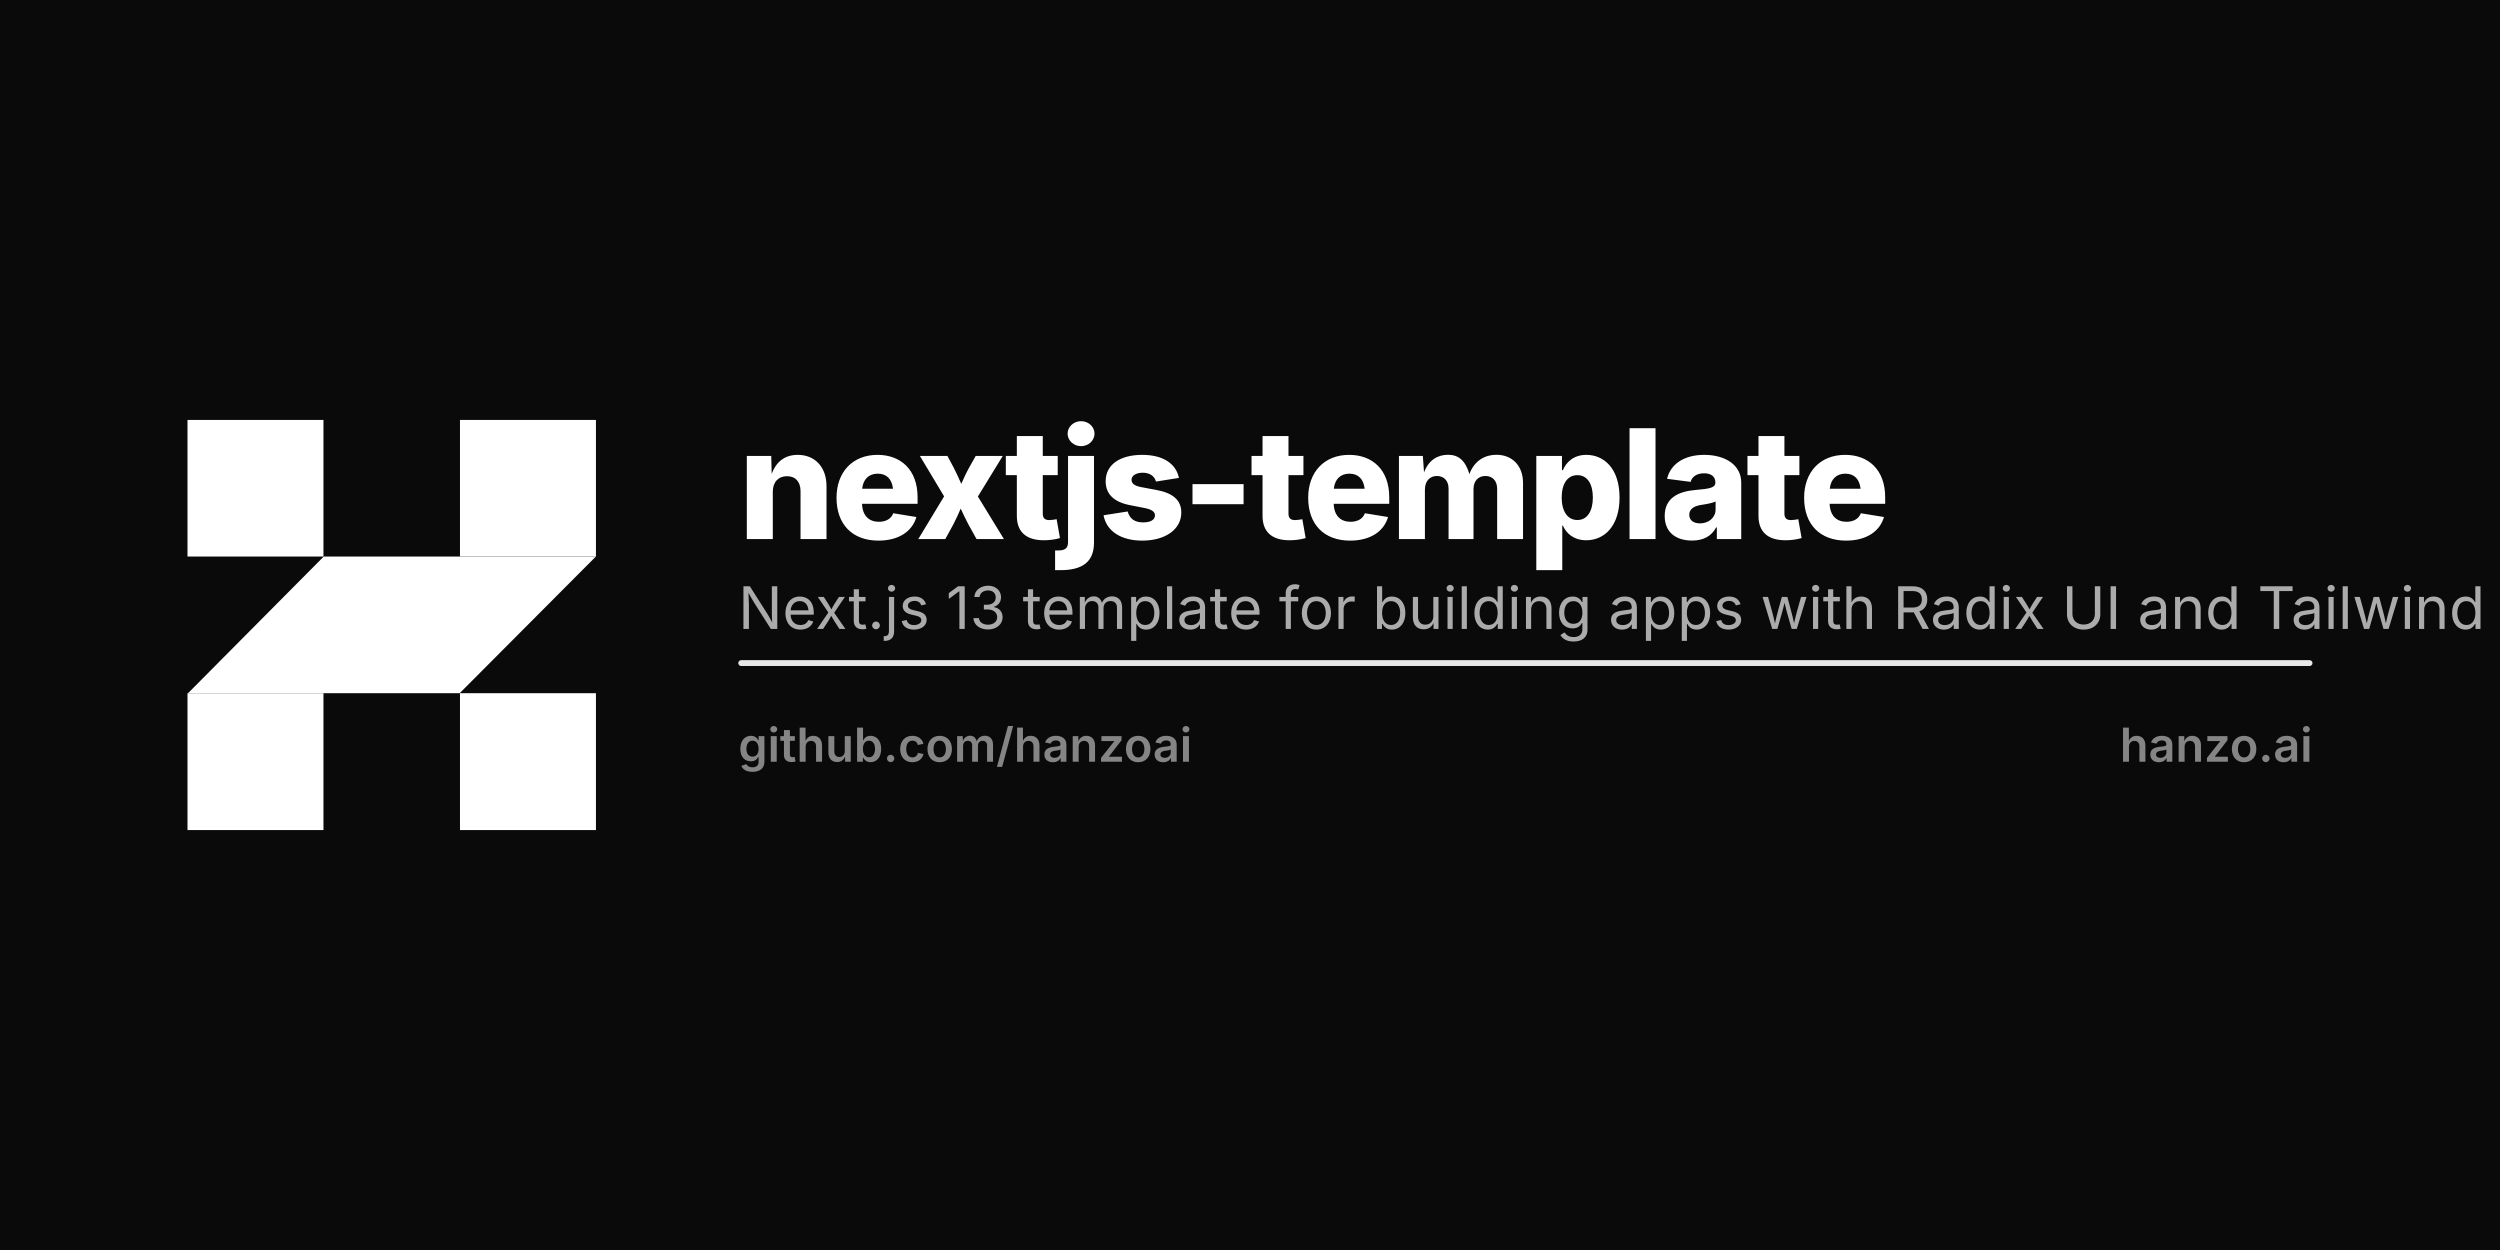
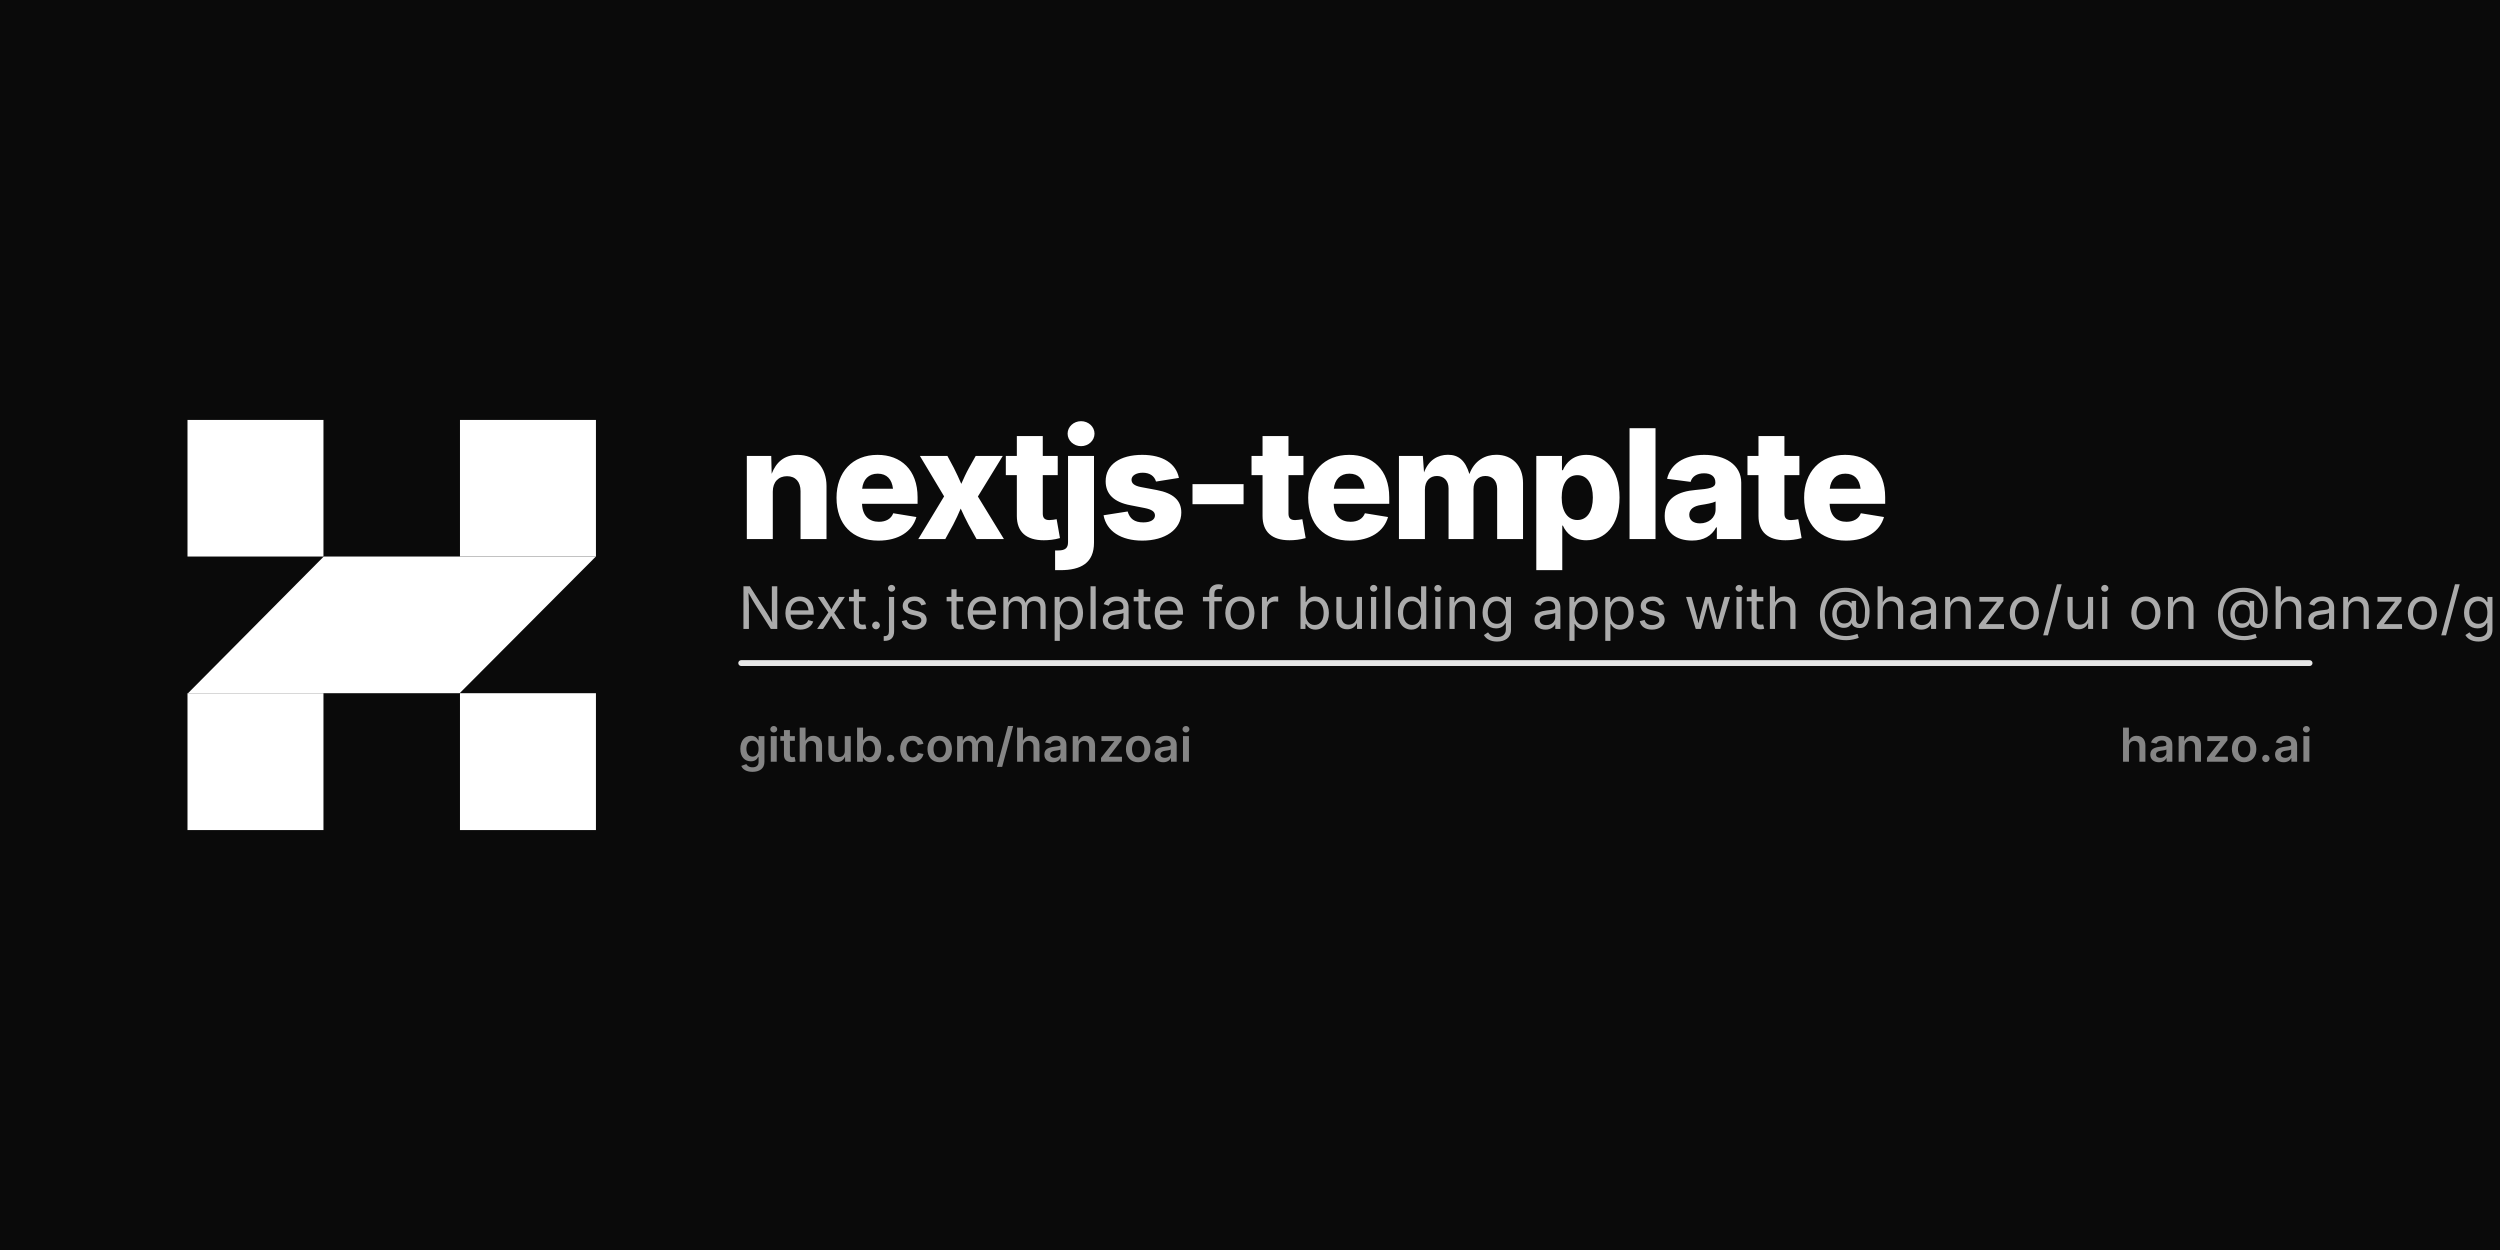
<svg xmlns="http://www.w3.org/2000/svg" width="1280" height="640" viewBox="0 0 1280 640" role="img" aria-label="nextjs-template">
  <rect width="1280" height="640" fill="#0A0A0A" />
  <svg x="96" y="215" width="210" height="210" viewBox="0 0 67 67">
    <path d="M22.21 67V44.637H0V67H22.21Z" fill="#fff" />
    <path d="M66.704 22.318H22.253L0.088 44.637H44.463L66.704 22.318Z" fill="#fff" />
    <path d="M22.21 0H0V22.318H22.21V0Z" fill="#fff" />
    <path d="M66.72 0H44.51V22.318H66.72V0Z" fill="#fff" />
    <path d="M66.72 67V44.637H44.51V67H66.72Z" fill="#fff" />
  </svg>
  <text x="378" y="276" font-family="Inter,system-ui,-apple-system,sans-serif" font-size="78" font-weight="800" letter-spacing="-2" fill="#ffffff">nextjs-template</text>
-   <text x="378" y="322" font-family="Inter,system-ui,sans-serif" font-size="30" fill="#ffffff" opacity=".66">Next.js 13 template for building apps with Radix UI and Tailwind CSS</text>
+   <text x="378" y="322" font-family="Inter,system-ui,sans-serif" font-size="30" fill="#ffffff" opacity=".66">Next.js template for building apps with @hanzo/ui on @hanzo/gui</text>
  <rect x="378" y="338" width="806" height="3" rx="1.5" fill="#ffffff" opacity=".9" />
  <text x="378" y="390" font-family="Inter,system-ui,sans-serif" font-size="24" font-weight="600" fill="#ffffff" opacity=".5">github.com/hanzoai</text>
  <text x="1184" y="390" text-anchor="end" font-family="Inter,system-ui,sans-serif" font-size="24" font-weight="600" fill="#ffffff" opacity=".5">hanzo.ai</text>
</svg>
